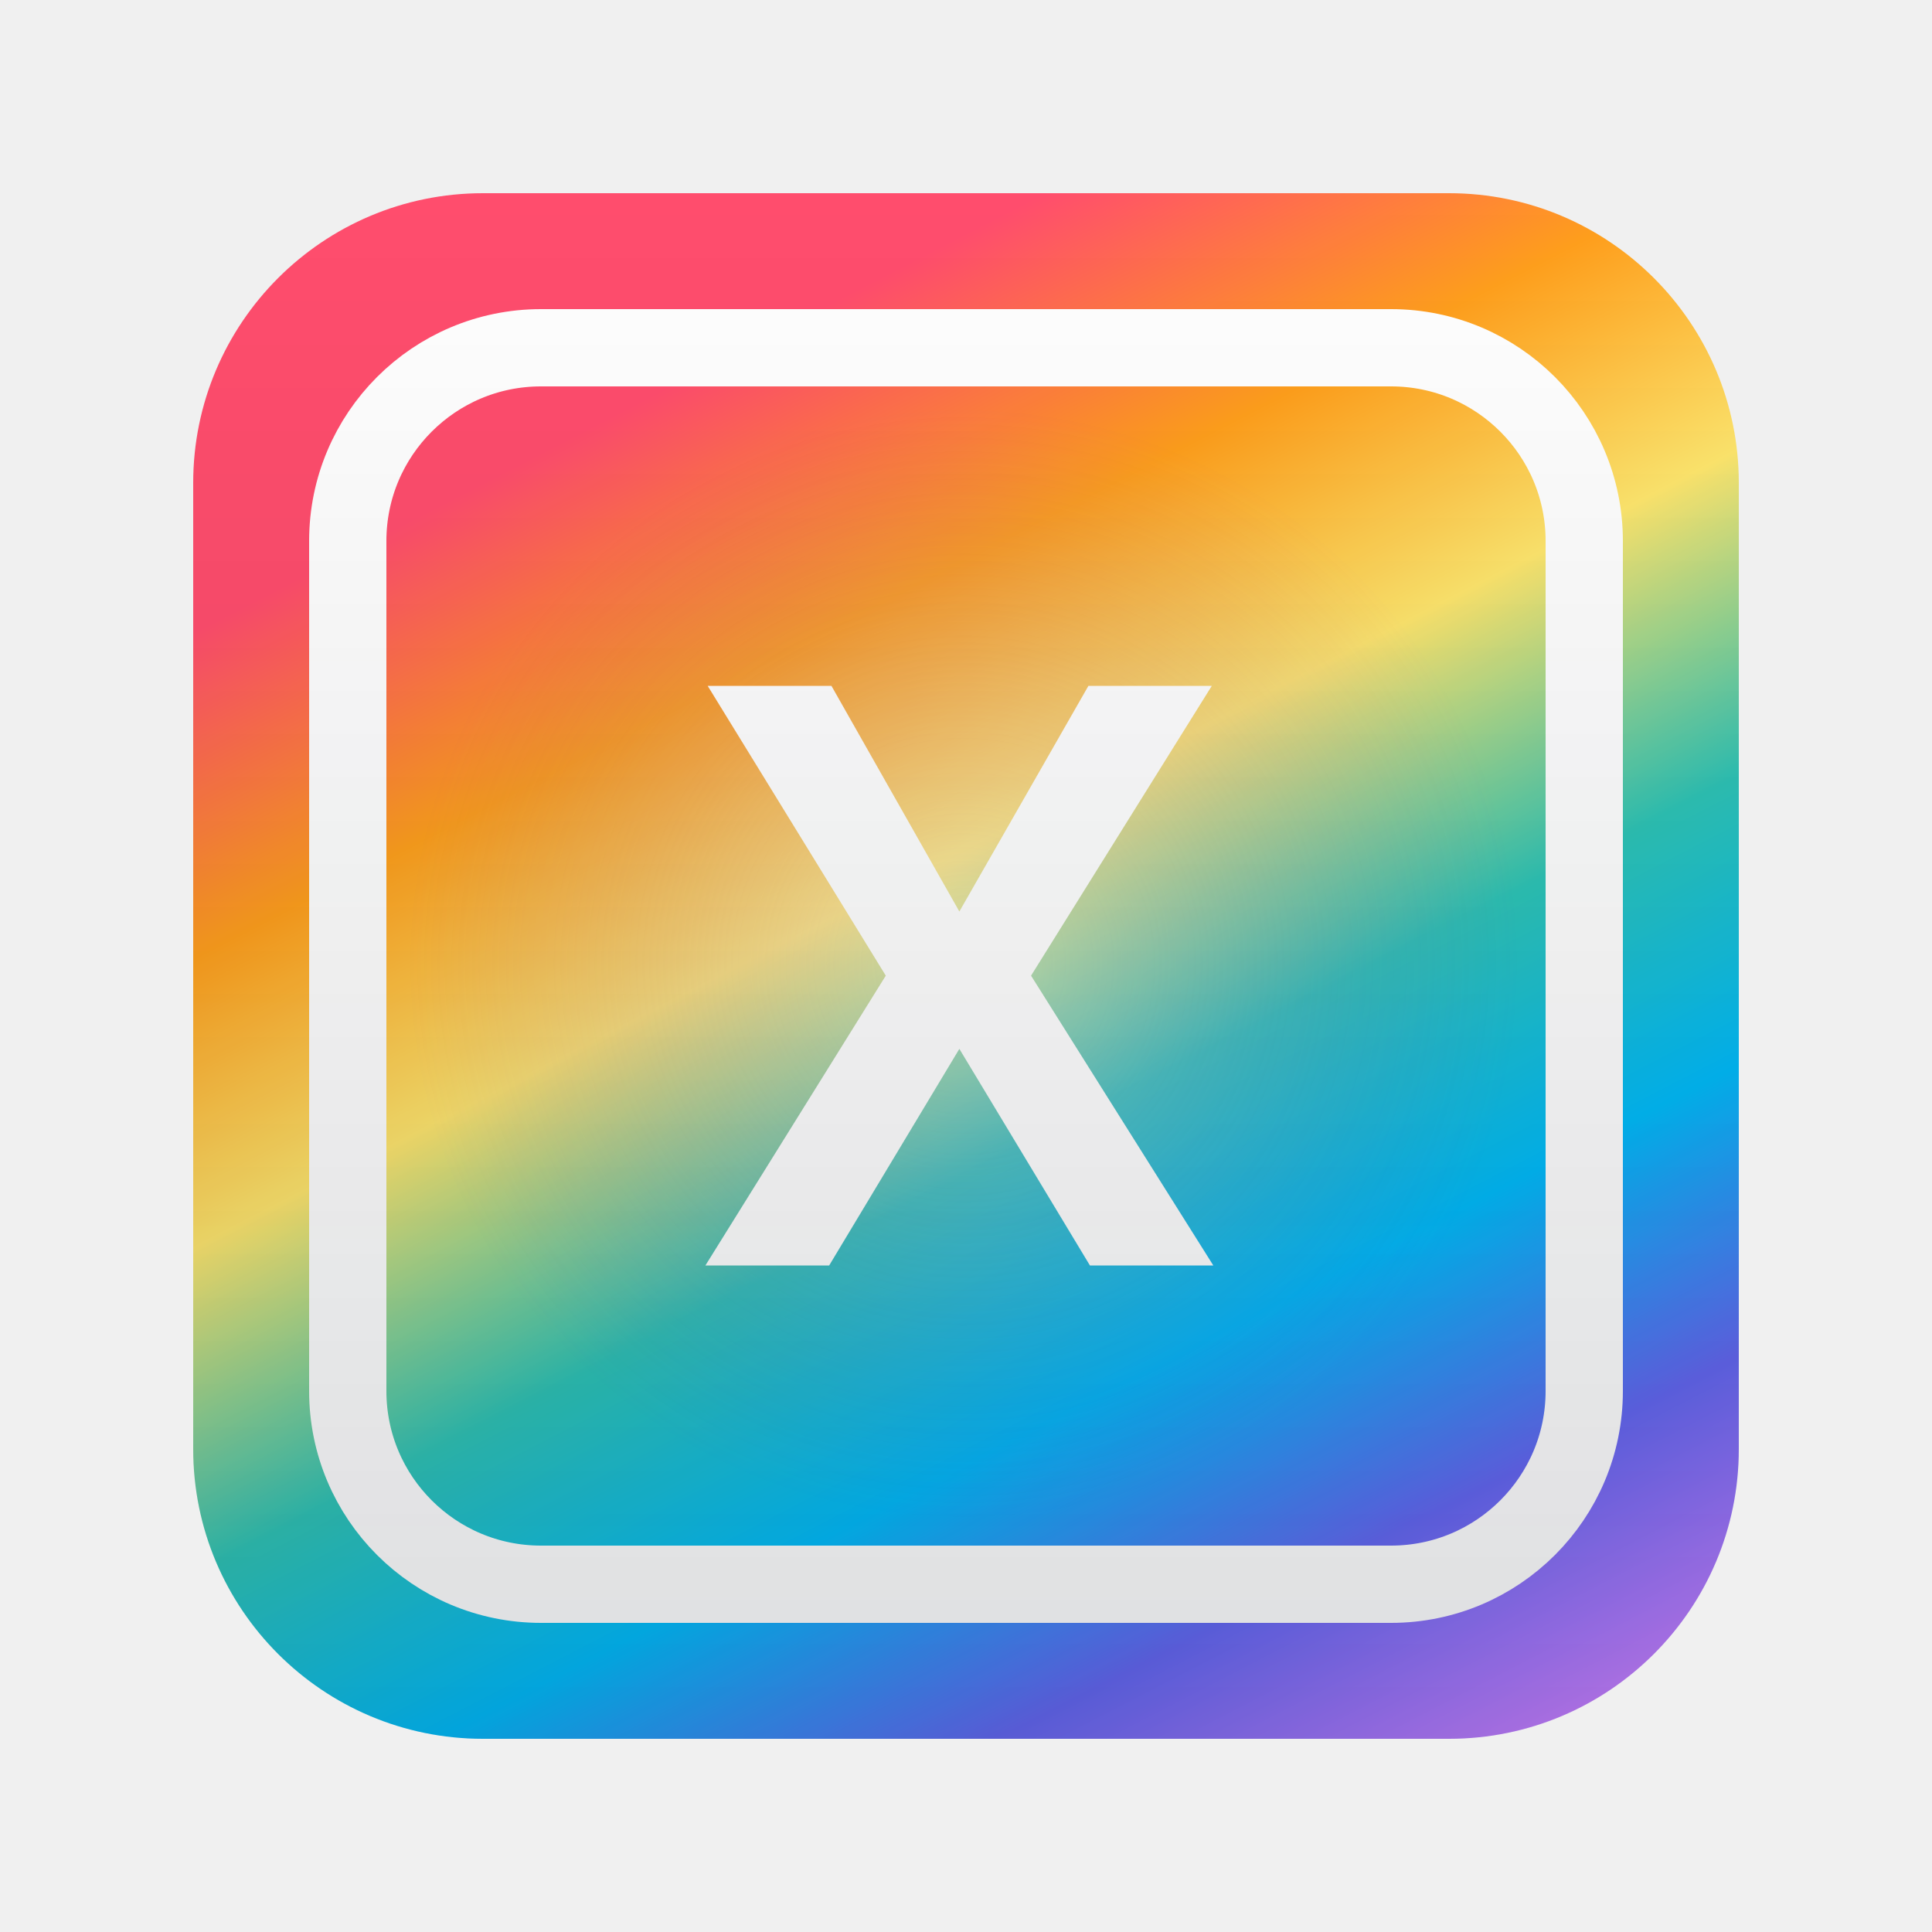
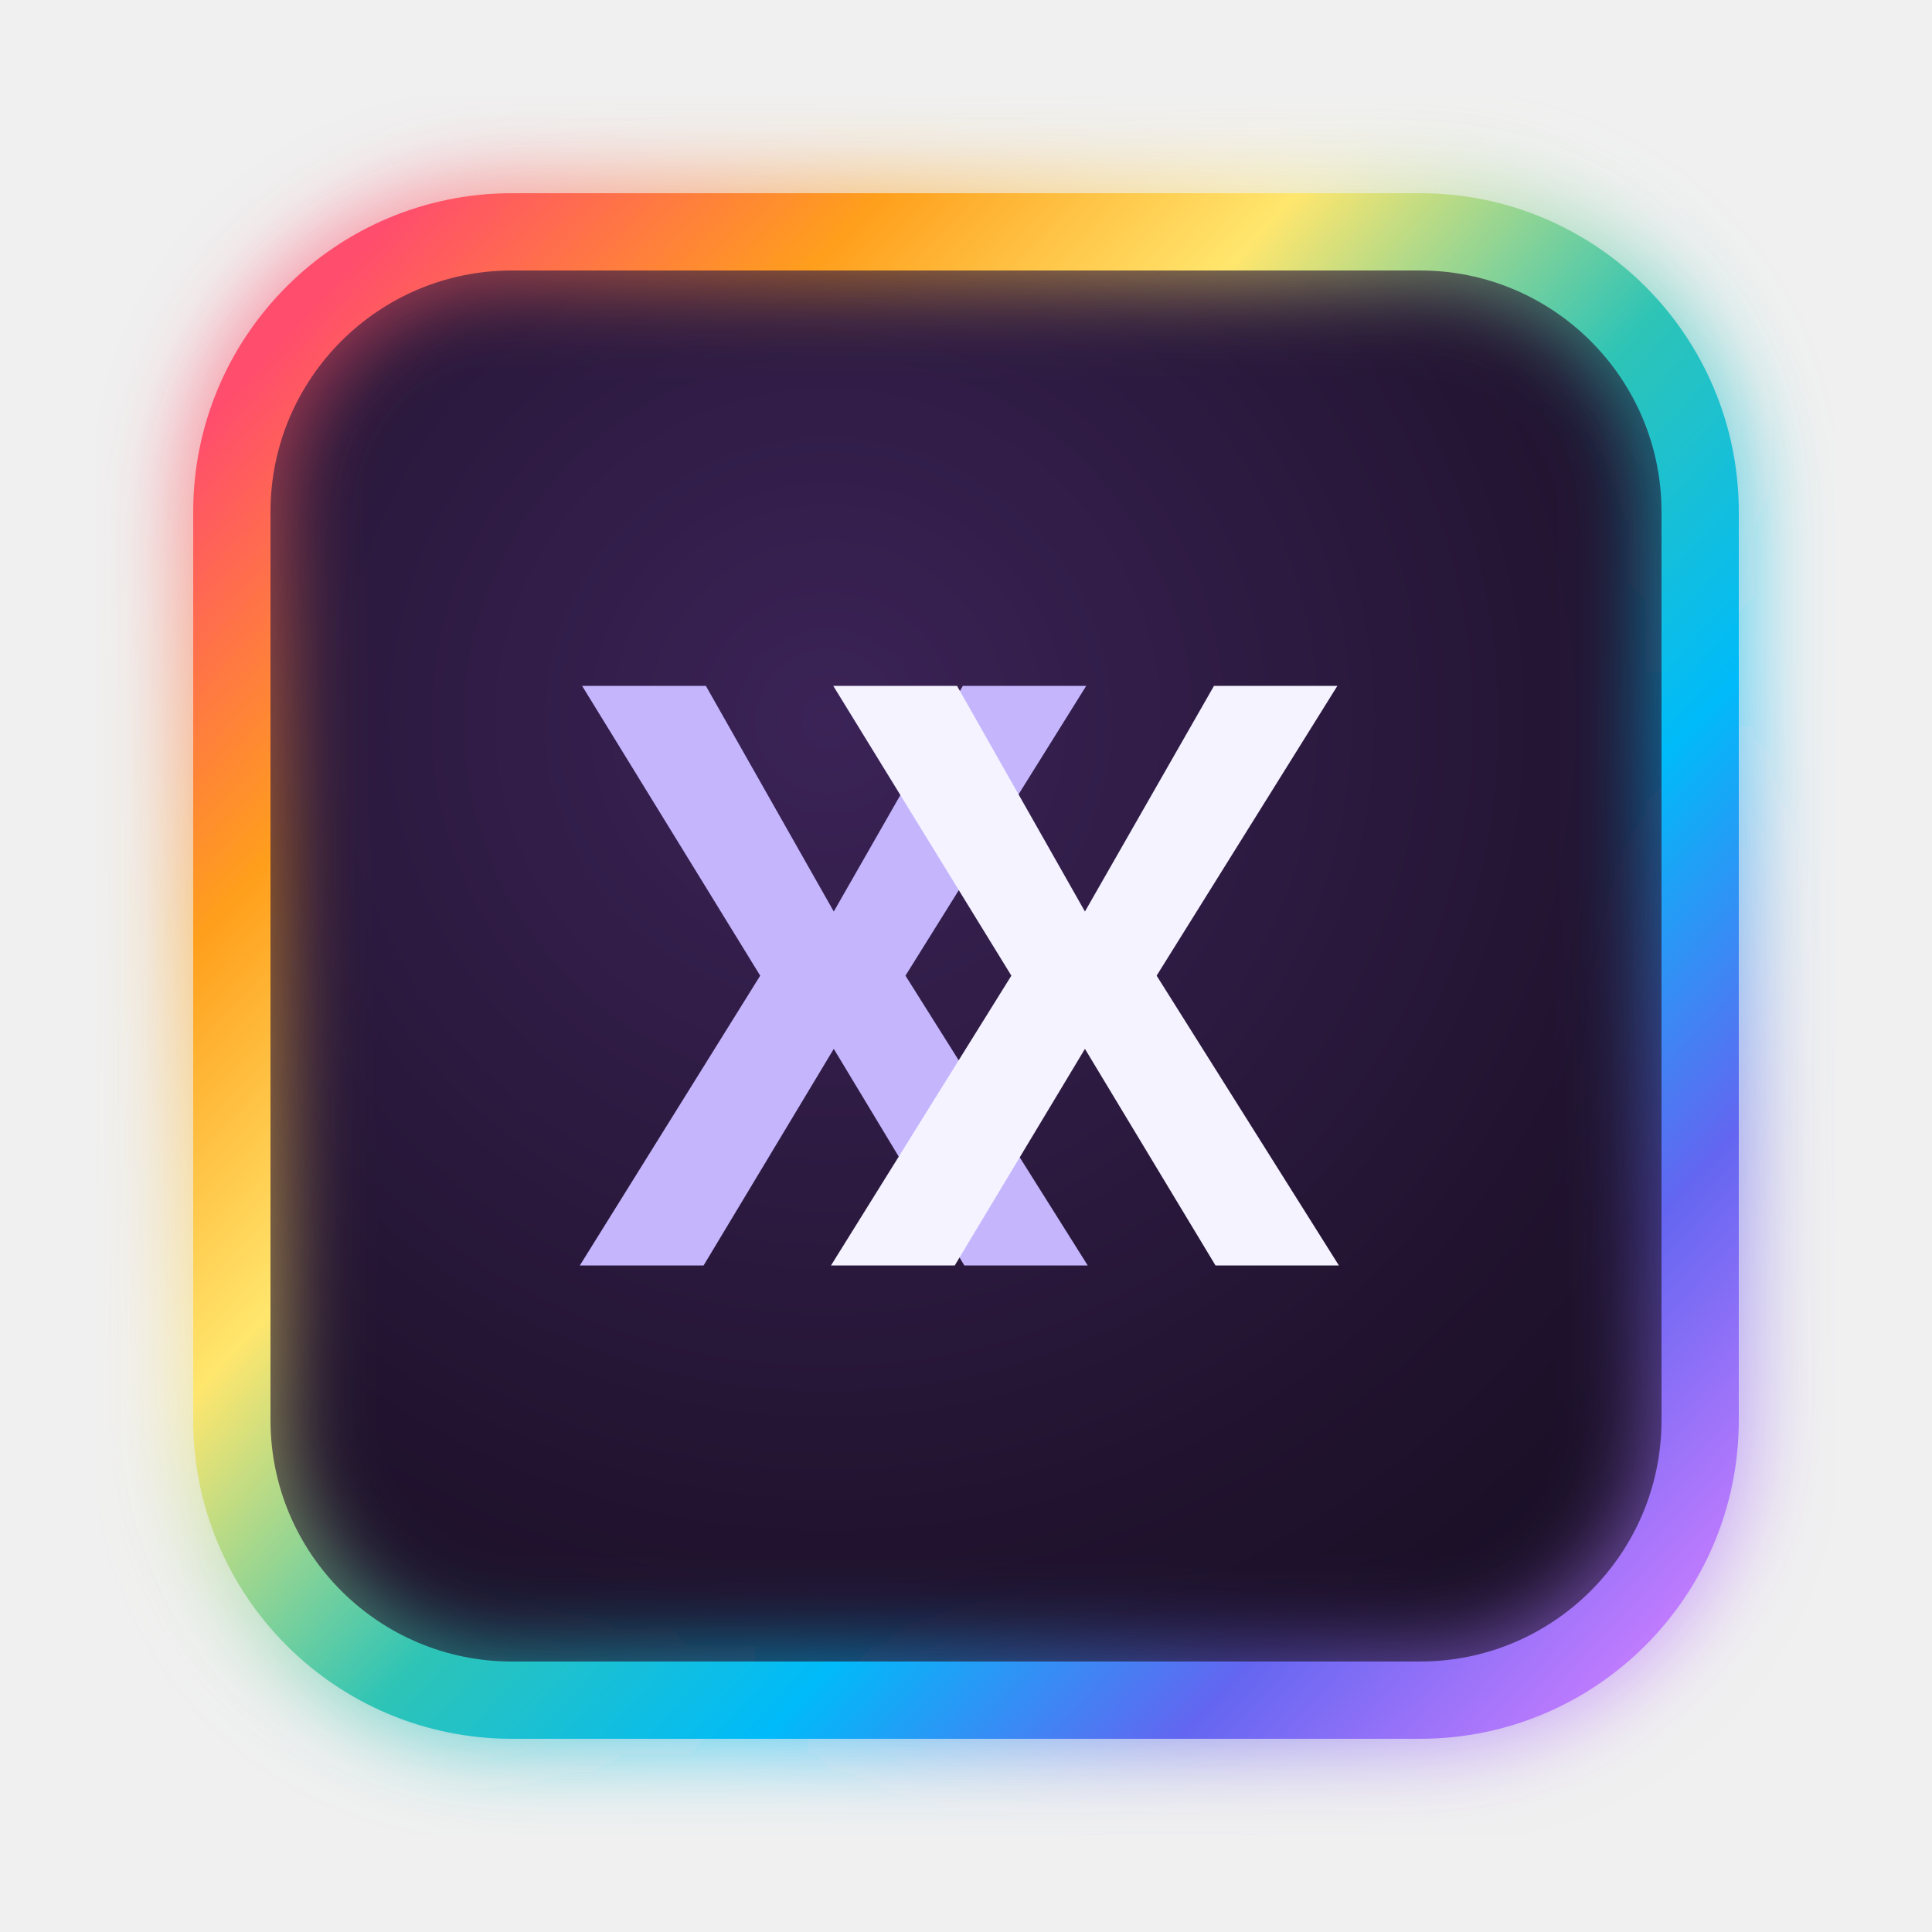
<svg xmlns="http://www.w3.org/2000/svg" width="400" height="400" viewBox="0 0 400 400" fill="none">
-   <rect x="40" y="40" width="320" height="320" rx="60" fill="url(#paint0_linear_102_3)" />
-   <circle cx="199.5" cy="199.5" r="115.5" fill="url(#paint1_radial_102_3)" />
-   <rect x="72" y="72" width="256" height="256" rx="40" stroke="white" stroke-width="16" />
-   <path d="M172.141 142L198.625 188.719L225.344 142H250.891L213.469 202L251.203 262H225.656L198.625 217.156L171.672 262H146.047L183.391 202L146.516 142H172.141Z" fill="white" />
-   <rect x="40" y="40" width="320" height="320" rx="60" fill="url(#paint2_linear_102_3)" />
  <defs>
-     <linearGradient id="paint0_linear_102_3" x1="169.5" y1="64" x2="322.5" y2="360" gradientUnits="userSpaceOnUse">
+     <linearGradient id="rainbow" x1="58" y1="70" x2="350" y2="338" gradientUnits="userSpaceOnUse">
      <stop stop-color="#FF4D6D" />
-       <stop offset="0.18" stop-color="#FF9F1C" />
-       <stop offset="0.34" stop-color="#FFE66D" />
-       <stop offset="0.52" stop-color="#2EC4B6" />
-       <stop offset="0.68" stop-color="#00BBF9" />
-       <stop offset="0.84" stop-color="#6366F1" />
+       <stop offset=".18" stop-color="#FF9F1C" />
+       <stop offset=".34" stop-color="#FFE66D" />
+       <stop offset=".52" stop-color="#2EC4B6" />
+       <stop offset=".68" stop-color="#00BBF9" />
+       <stop offset=".84" stop-color="#6366F1" />
      <stop offset="1" stop-color="#C77DFF" />
    </linearGradient>
-     <radialGradient id="paint1_radial_102_3" cx="0" cy="0" r="1" gradientUnits="userSpaceOnUse" gradientTransform="translate(199.5 199.5) rotate(90) scale(115.5)">
-       <stop stop-color="white" stop-opacity="0.32" />
-       <stop offset="1" stop-color="#7C3AED" stop-opacity="0" />
+     <radialGradient id="purple" cx="0" cy="0" r="1" gradientTransform="translate(172 150) rotate(52) scale(290)" gradientUnits="userSpaceOnUse">
+       <stop stop-color="#3B2357" />
+       <stop offset=".58" stop-color="#21132F" />
+       <stop offset="1" stop-color="#120B1C" />
    </radialGradient>
-     <linearGradient id="paint2_linear_102_3" x1="200" y1="40" x2="200" y2="360" gradientUnits="userSpaceOnUse">
-       <stop stop-opacity="0" />
-       <stop offset="1" stop-color="#111827" stop-opacity="0.14" />
-     </linearGradient>
+     <filter id="glow" x="20" y="20" width="360" height="360" filterUnits="userSpaceOnUse">
+       <feGaussianBlur stdDeviation="8" />
+     </filter>
  </defs>
+   <rect x="48" y="48" width="304" height="304" rx="58" fill="url(#purple)" />
+   <rect x="48" y="48" width="304" height="304" rx="58" stroke="url(#rainbow)" stroke-width="22" opacity=".58" filter="url(#glow)" />
+   <rect x="48" y="48" width="304" height="304" rx="58" stroke="url(#rainbow)" stroke-width="16" />
+   <path d="M172.141 142L198.625 188.719L225.344 142H250.891L213.469 202L251.203 262H225.656L198.625 217.156L171.672 262H146.047L183.391 202L146.516 142H172.141Z" fill="#C4B5FD" transform="translate(-26)" />
+   <path d="M172.141 142L198.625 188.719L225.344 142H250.891L213.469 202L251.203 262H225.656L198.625 217.156L171.672 262H146.047L183.391 202L146.516 142H172.141Z" fill="#F5F3FF" transform="translate(26)" />
</svg>
